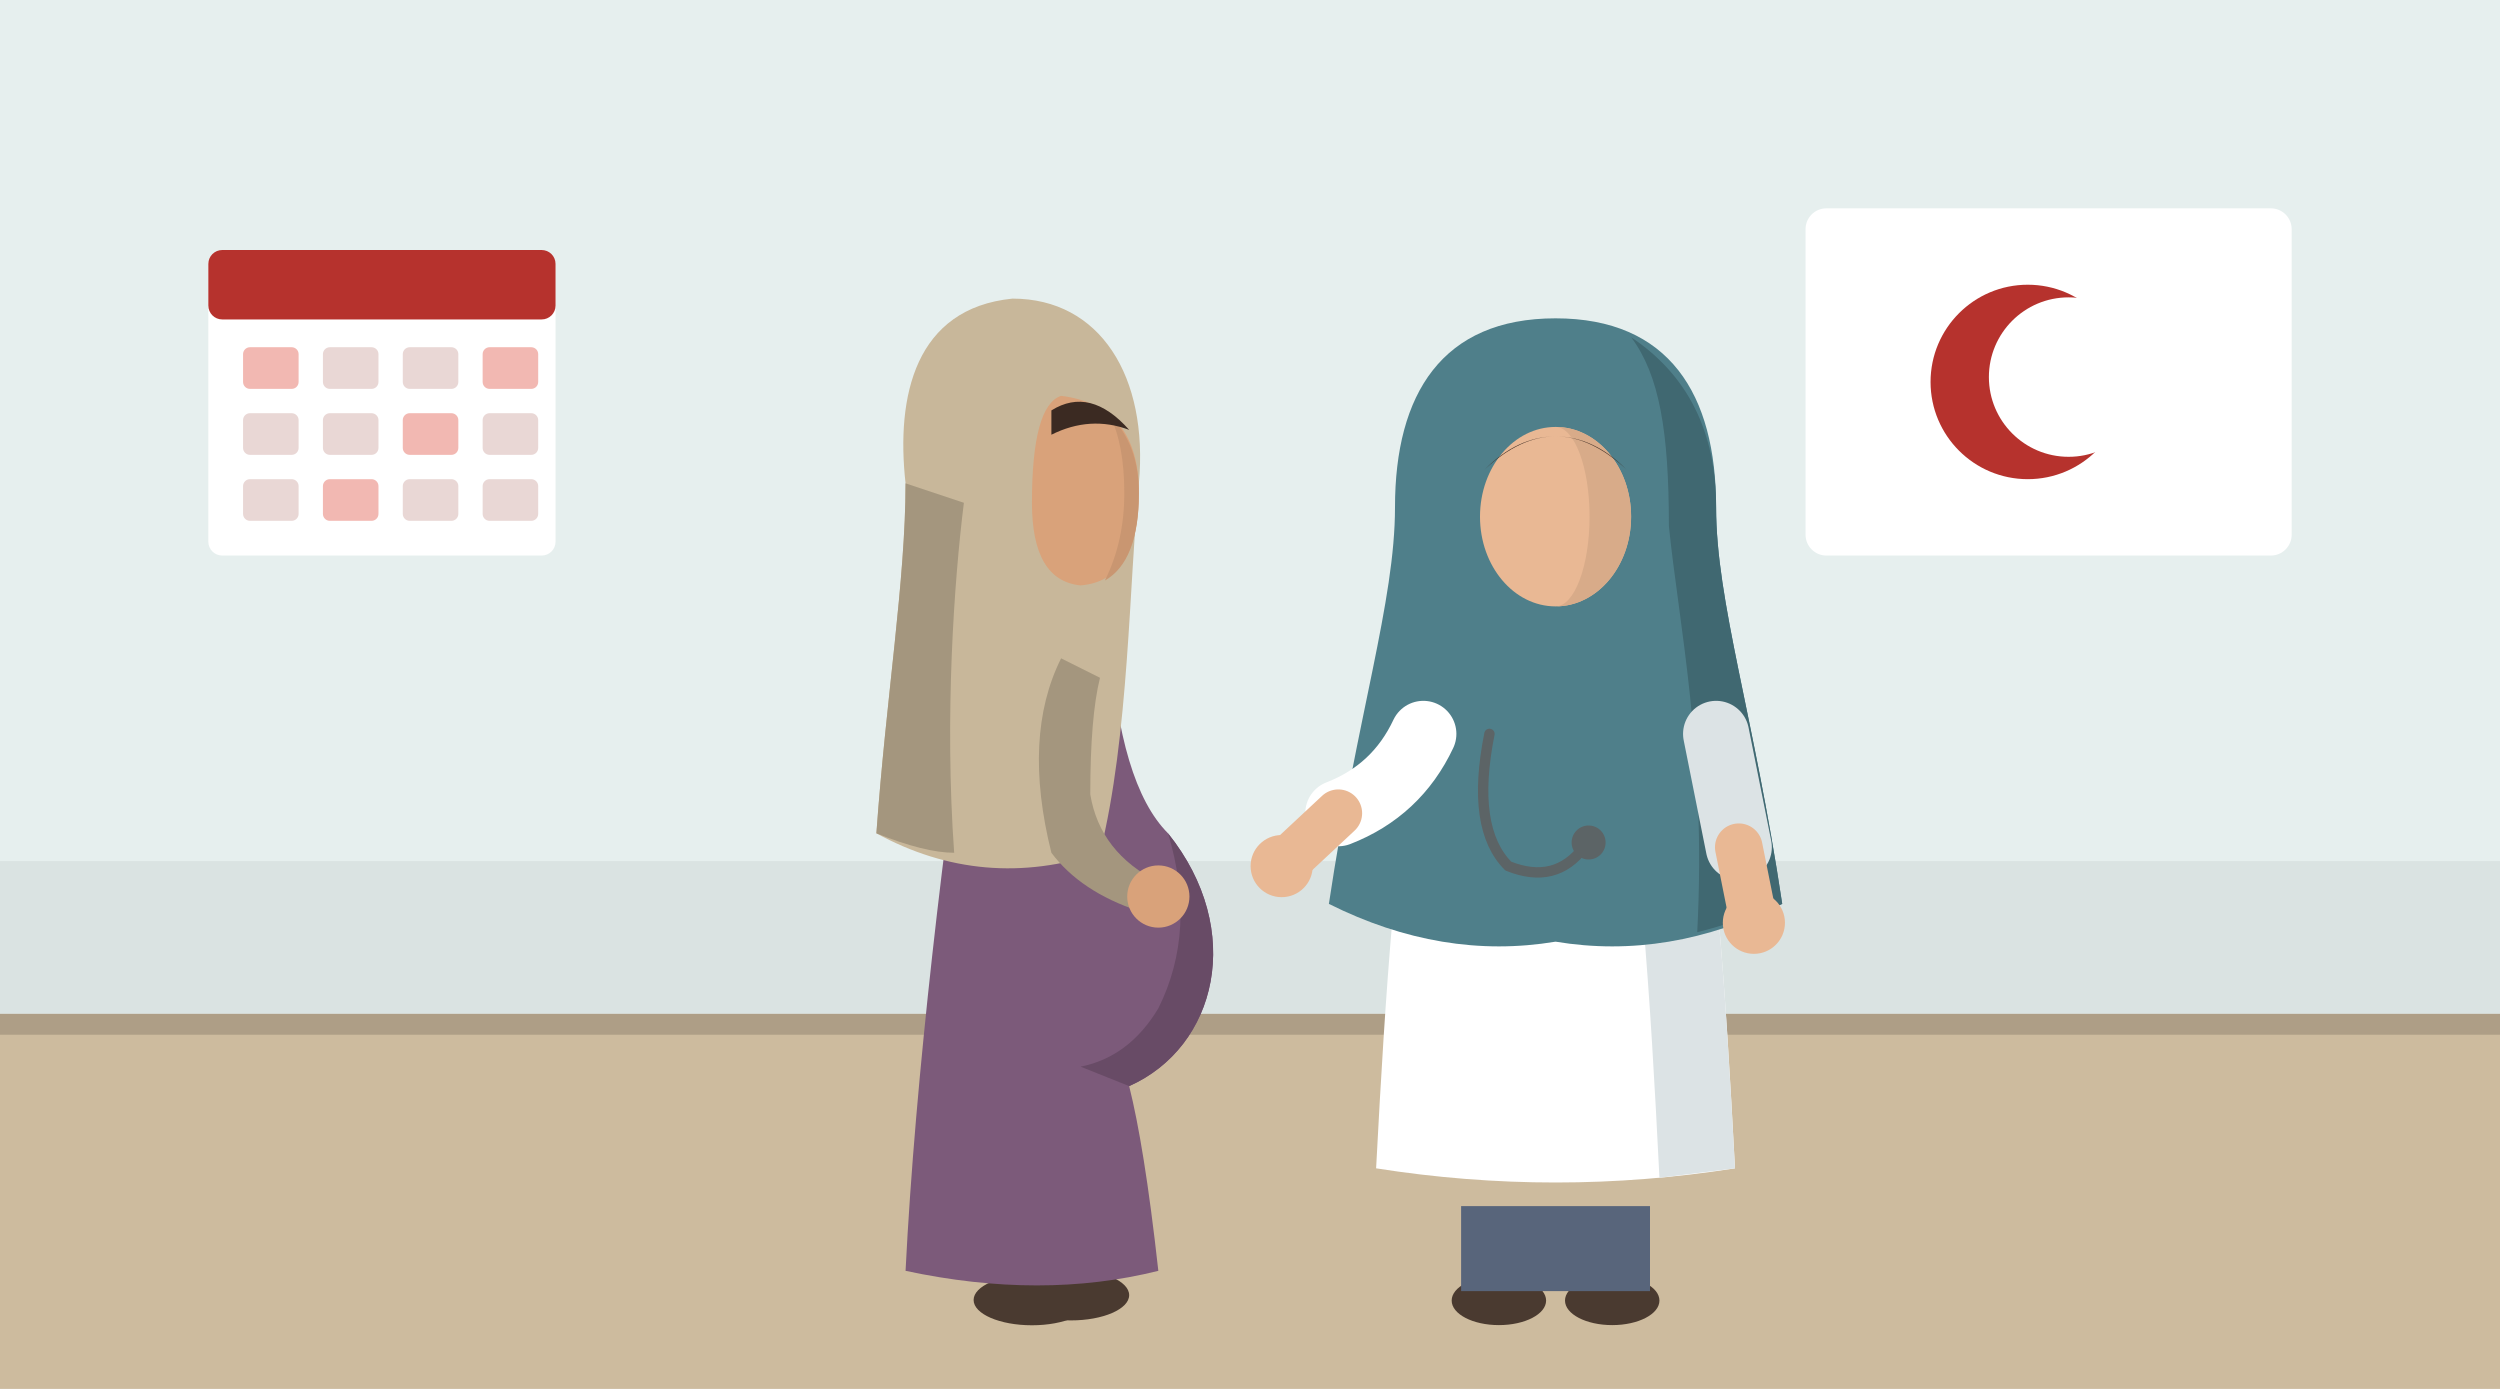
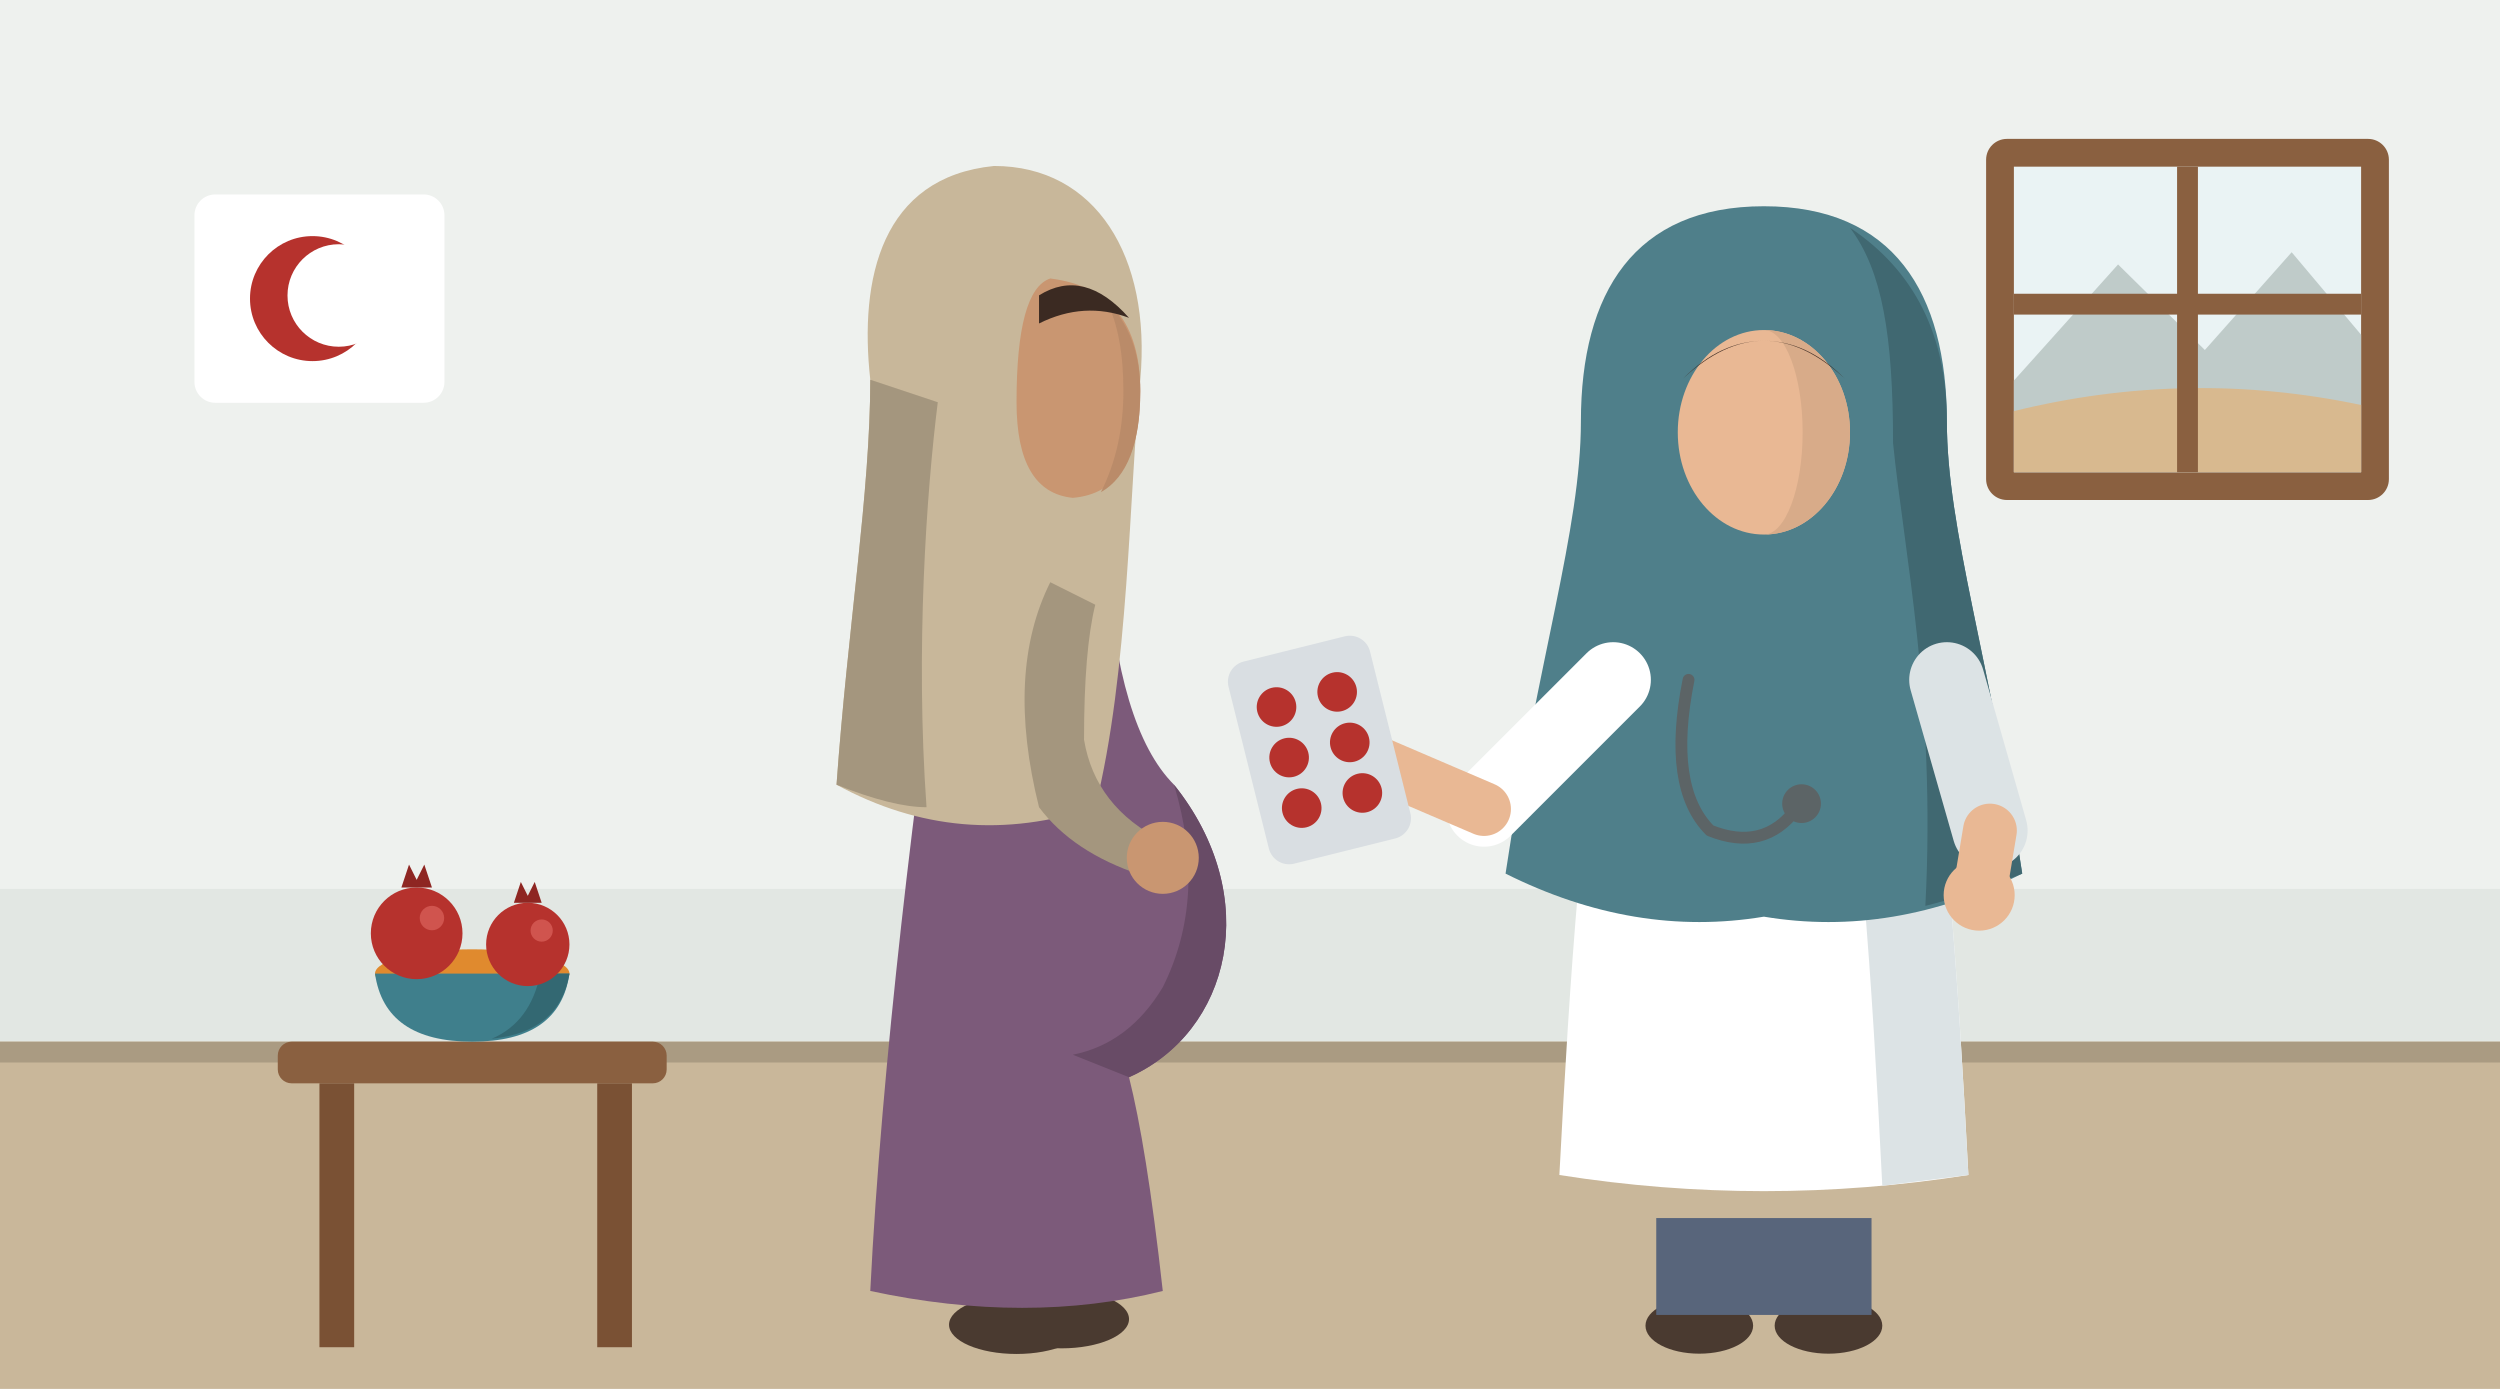
<svg xmlns="http://www.w3.org/2000/svg" viewBox="0 0 360 200">
-   <rect x="0" y="0" width="360" height="146" fill="#E6EFEE" />
-   <rect x="0" y="124" width="360" height="22" fill="#DAE3E2" />
-   <rect x="0" y="146" width="360" height="54" fill="#CDBB9E" />
-   <rect x="0" y="146" width="360" height="3" fill="#AE9E86" />
-   <rect x="260" y="30" width="70" height="50" rx="3" fill="#FFFFFF" />
-   <circle cx="292" cy="55" r="14" fill="#B6322D" />
-   <circle cx="297.88" cy="54.3" r="11.48" fill="#FFFFFF" />
-   <rect x="30" y="36" width="50" height="44" rx="2" fill="#FFFFFF" />
-   <rect x="30" y="36" width="50" height="10" rx="2" fill="#B6322D" />
-   <rect x="35.0" y="50.0" width="8" height="6" rx="1" fill="#F2B8B2" />
-   <rect x="35.0" y="59.5" width="8" height="6" rx="1" fill="#E9D7D5" />
-   <rect x="35.0" y="69.0" width="8" height="6" rx="1" fill="#E9D7D5" />
-   <rect x="46.5" y="50.0" width="8" height="6" rx="1" fill="#E9D7D5" />
-   <rect x="46.5" y="59.5" width="8" height="6" rx="1" fill="#E9D7D5" />
-   <rect x="46.5" y="69.0" width="8" height="6" rx="1" fill="#F2B8B2" />
-   <rect x="58.0" y="50.0" width="8" height="6" rx="1" fill="#E9D7D5" />
-   <rect x="58.0" y="59.5" width="8" height="6" rx="1" fill="#F2B8B2" />
-   <rect x="58.0" y="69.0" width="8" height="6" rx="1" fill="#E9D7D5" />
-   <rect x="69.5" y="50.0" width="8" height="6" rx="1" fill="#F2B8B2" />
-   <rect x="69.5" y="59.5" width="8" height="6" rx="1" fill="#E9D7D5" />
-   <rect x="69.5" y="69.0" width="8" height="6" rx="1" fill="#E9D7D5" />
-   <g transform="translate(150 190) scale(1.4)">
+   <rect width="360" height="150" fill="#EEF1EE" />
+   <rect y="128" width="360" height="22" fill="#E2E7E3" />
+   <rect y="150" width="360" height="50" fill="#C9B79A" />
+   <rect y="150" width="360" height="3" fill="#AA9B82" />
+   <rect x="286" y="20" width="58" height="52" rx="3" fill="#8A6040" />
+   <rect x="290" y="24" width="50" height="44" fill="#EAF3F4" />
+   <path d="M290 54.8L305 38.08L317.5 50.4L330 36.32L340 48.2V68H290Z" fill="#BFCBC9" />
+   <path d="M290 59.2Q315 53.04 340 58.32V68H290Z" fill="#D8B98F" />
+   <path d="M315 24v44M290 43.8h50" fill="none" stroke="#8A6040" stroke-width="3" />
+   <rect x="28" y="28" width="36" height="30" rx="3" fill="#FFFFFF" />
+   <circle cx="45" cy="43" r="9" fill="#B6322D" />
+   <circle cx="48.78" cy="42.55" r="7.38" fill="#FFFFFF" />
+   <g transform="translate(148 194) scale(1.62)">
    <ellipse cx="-1" cy="-2" rx="6" ry="2.6" fill="#4A3A30" />
    <ellipse cx="3" cy="-2.5" rx="6" ry="2.6" fill="#4A3A30" />
    <path d="M-7 -70C-10 -50-13 -25-14 -5Q0 -2 12 -5C11 -14 10 -20 9 -24C18 -28 21 -40 13 -50Q8 -55 7 -70Z" fill="#7C5A7A" />
    <path d="M9 -24C18 -28 21 -40 13 -50Q16 -40 12 -32Q9 -27 4 -26Z" fill="#684B66" />
    <path d="M-3 -105C-13 -104-15 -95-14 -86C-14 -76-16 -64-17 -50Q-6 -44 6 -48C9 -60 9 -76 10 -86C11 -97 6 -105-3 -105Z" fill="#C8B79A" />
    <path d="M-14 -86C-14 -76-16 -64-17 -50Q-12 -48-9 -48C-10 -62-9 -76-8 -84Z" fill="#A4967E" />
-     <path d="M2 -95Q10 -94 10 -85Q10 -76 4 -75.5Q-1 -76-1 -84Q-1 -94 2 -95Z" fill="#D9A27A" />
-     <path d="M7 -93Q10 -90 10 -85Q10 -78 6.5 -76Q8.5 -80 8.5 -85Q8.5 -90 7 -93Z" fill="#C99671" />
+     <path d="M2 -95Q10 -94 10 -85Q10 -76 4 -75.5Q-1 -76-1 -84Q-1 -94 2 -95Z" fill="#C99671" />
+     <path d="M7 -93Q10 -90 10 -85Q10 -78 6.5 -76Q8.5 -80 8.5 -85Q8.5 -90 7 -93Z" fill="#BA8B69" />
    <path d="M1 -93.5Q5 -96 9 -91.5Q5 -93 1 -91Z" fill="#3B2A22" />
    <path d="M2 -68Q-2 -60 1 -48Q4 -44 10 -42L12 -45Q6 -48 5 -54Q5 -62 6 -66Z" fill="#A4967E" />
-     <circle cx="12" cy="-43.5" r="3.2" fill="#D9A27A" />
+     <circle cx="12" cy="-43.5" r="3.2" fill="#C99671" />
  </g>
-   <g transform="translate(224 190) scale(1.36)">
+   <g transform="translate(254 194) scale(1.55)">
    <ellipse cx="-6" cy="-2" rx="5" ry="2.6" fill="#4A3A30" />
    <ellipse cx="6" cy="-2" rx="5" ry="2.6" fill="#4A3A30" />
    <path d="M-10 -12H10V-3H-10Z" fill="#58657B" />
    <path d="M-14 -70C-17 -50-18 -35-19 -16Q0 -13 19 -16C18 -35 17 -50 14 -70Z" fill="#FFFFFF" />
    <path d="M6 -70C9 -50 10 -35 11 -15Q15 -15.5 19 -16C18 -35 17 -50 14 -70Z" fill="#DCE3E5" />
    <path d="M-3 -64L0 -40L3 -64Z" fill="#6E7F9A" />
    <path d="M-13 -70C-15 -58-16 -50-17 -42H17C16 -50 15 -58 13 -70Z" fill="#6E7F9A" />
    <path d="M0 -106C-12 -106-17 -98-17 -86C-17 -76-21 -64-24 -44Q-12 -38 0 -40Q12 -38 24 -44C21 -64 17 -76 17 -86C17 -98 12 -106 0 -106Z" fill="#4F7F8A" />
    <path d="M8 -104C14 -100 17 -94 17 -86C17 -76 21 -64 24 -44Q19 -42 15 -41C16 -60 13 -74 12 -84C12 -94 11 -100 8 -104Z" fill="#406871" />
    <ellipse cx="0" cy="-85" rx="8" ry="9.5" fill="#E9B894" />
    <path d="M0 -94.5A8 9.5 0 0 1 0 -75.5A3.6 9.5 0 0 0 0 -94.5Z" fill="#D8AB89" />
    <path d="M-7.5 -90Q0 -97 7.5 -90Q4 -93.5 0 -93.5Q-4 -93.5-7.5 -90Z" fill="#3B2A22" />
    <path d="M-7 -62Q-9 -52-5 -48Q0 -46 3 -50" fill="none" stroke="#5C6466" stroke-width="1.1" stroke-linecap="round" stroke-linejoin="round" />
    <circle cx="3.5" cy="-50.5" r="1.8" fill="#5C6466" />
    <path d="M10 -52A3 3 0 1 0 10 -46A2.4 2.4 0 1 1 10 -52Z" fill="#B6322D" />
-     <path d="M-14 -62Q-16.82 -56 -23 -53.6" fill="none" stroke="#FFFFFF" stroke-width="7" stroke-linecap="round" />
-     <path d="M-23 -53.6L-29 -48" fill="none" stroke="#E9B894" stroke-width="5.04" stroke-linecap="round" />
-     <circle cx="-29" cy="-48" r="3.29" fill="#E9B894" />
-     <path d="M17 -62Q18.2 -56 19.4 -50" fill="none" stroke="#DCE3E5" stroke-width="7" stroke-linecap="round" />
-     <path d="M19.4 -50L21 -42" fill="none" stroke="#E9B894" stroke-width="5.04" stroke-linecap="round" />
-     <circle cx="21" cy="-42" r="3.29" fill="#E9B894" />
+     <path d="M-14 -62Q-20 -56 -26 -50" fill="none" stroke="#FFFFFF" stroke-width="7" stroke-linecap="round" />
+     <path d="M-26 -50L-40 -56" fill="none" stroke="#E9B894" stroke-width="5" stroke-linecap="round" />
+     <circle cx="-40" cy="-56" r="3.3" fill="#E9B894" />
+     <path d="M17 -62Q19 -55 21 -48" fill="none" stroke="#DCE3E5" stroke-width="7" stroke-linecap="round" />
+     <path d="M21 -48L20 -42" fill="none" stroke="#E9B894" stroke-width="5" stroke-linecap="round" />
+     <circle cx="20" cy="-42" r="3.3" fill="#E9B894" />
+   </g>
+   <g transform="translate(190 108) rotate(-14) scale(1.5)">
+     <rect x="-7" y="-10" width="14" height="20" rx="2" fill="#D9DEE2" />
+     <circle cx="-3" cy="-5" r="1.9" fill="#B6322D" />
+     <circle cx="3" cy="-5" r="1.9" fill="#B6322D" />
+     <circle cx="-3" cy="0" r="1.9" fill="#B6322D" />
+     <circle cx="3" cy="0" r="1.9" fill="#B6322D" />
+     <circle cx="-3" cy="5" r="1.9" fill="#B6322D" />
+     <circle cx="3" cy="5" r="1.9" fill="#B6322D" />
+   </g>
+   <rect x="40" y="150" width="56" height="6" rx="2" fill="#8A6040" />
+   <rect x="46" y="156" width="5" height="38" fill="#7A5134" />
+   <rect x="86" y="156" width="5" height="38" fill="#7A5134" />
+   <g transform="translate(68 150) scale(1.4)">
+     <ellipse cx="0" cy="-7" rx="10" ry="2.5" fill="#E08A2E" />
+     <path d="M-10 -7Q-9 0 0 0Q9 0 10 -7Z" fill="#3F7F8C" />
+     <path d="M2 -.3Q9 -1 10 -7H7Q6 -2 2 -.3Z" fill="#336872" />
+   </g>
+   <g transform="translate(60 141) scale(1.1)">
+     <circle cx="0" cy="-6" r="6" fill="#B6322D" />
+     <path d="M-2 -12l1 -3 1 2 1 -2 1 3Z" fill="#8E2622" />
+     <circle cx="2" cy="-8" r="1.6" fill="#D0544E" />
+   </g>
+   <g transform="translate(76 142)">
+     <circle cx="0" cy="-6" r="6" fill="#B6322D" />
+     <path d="M-2 -12l1 -3 1 2 1 -2 1 3Z" fill="#8E2622" />
+     <circle cx="2" cy="-8" r="1.6" fill="#D0544E" />
  </g>
</svg>
